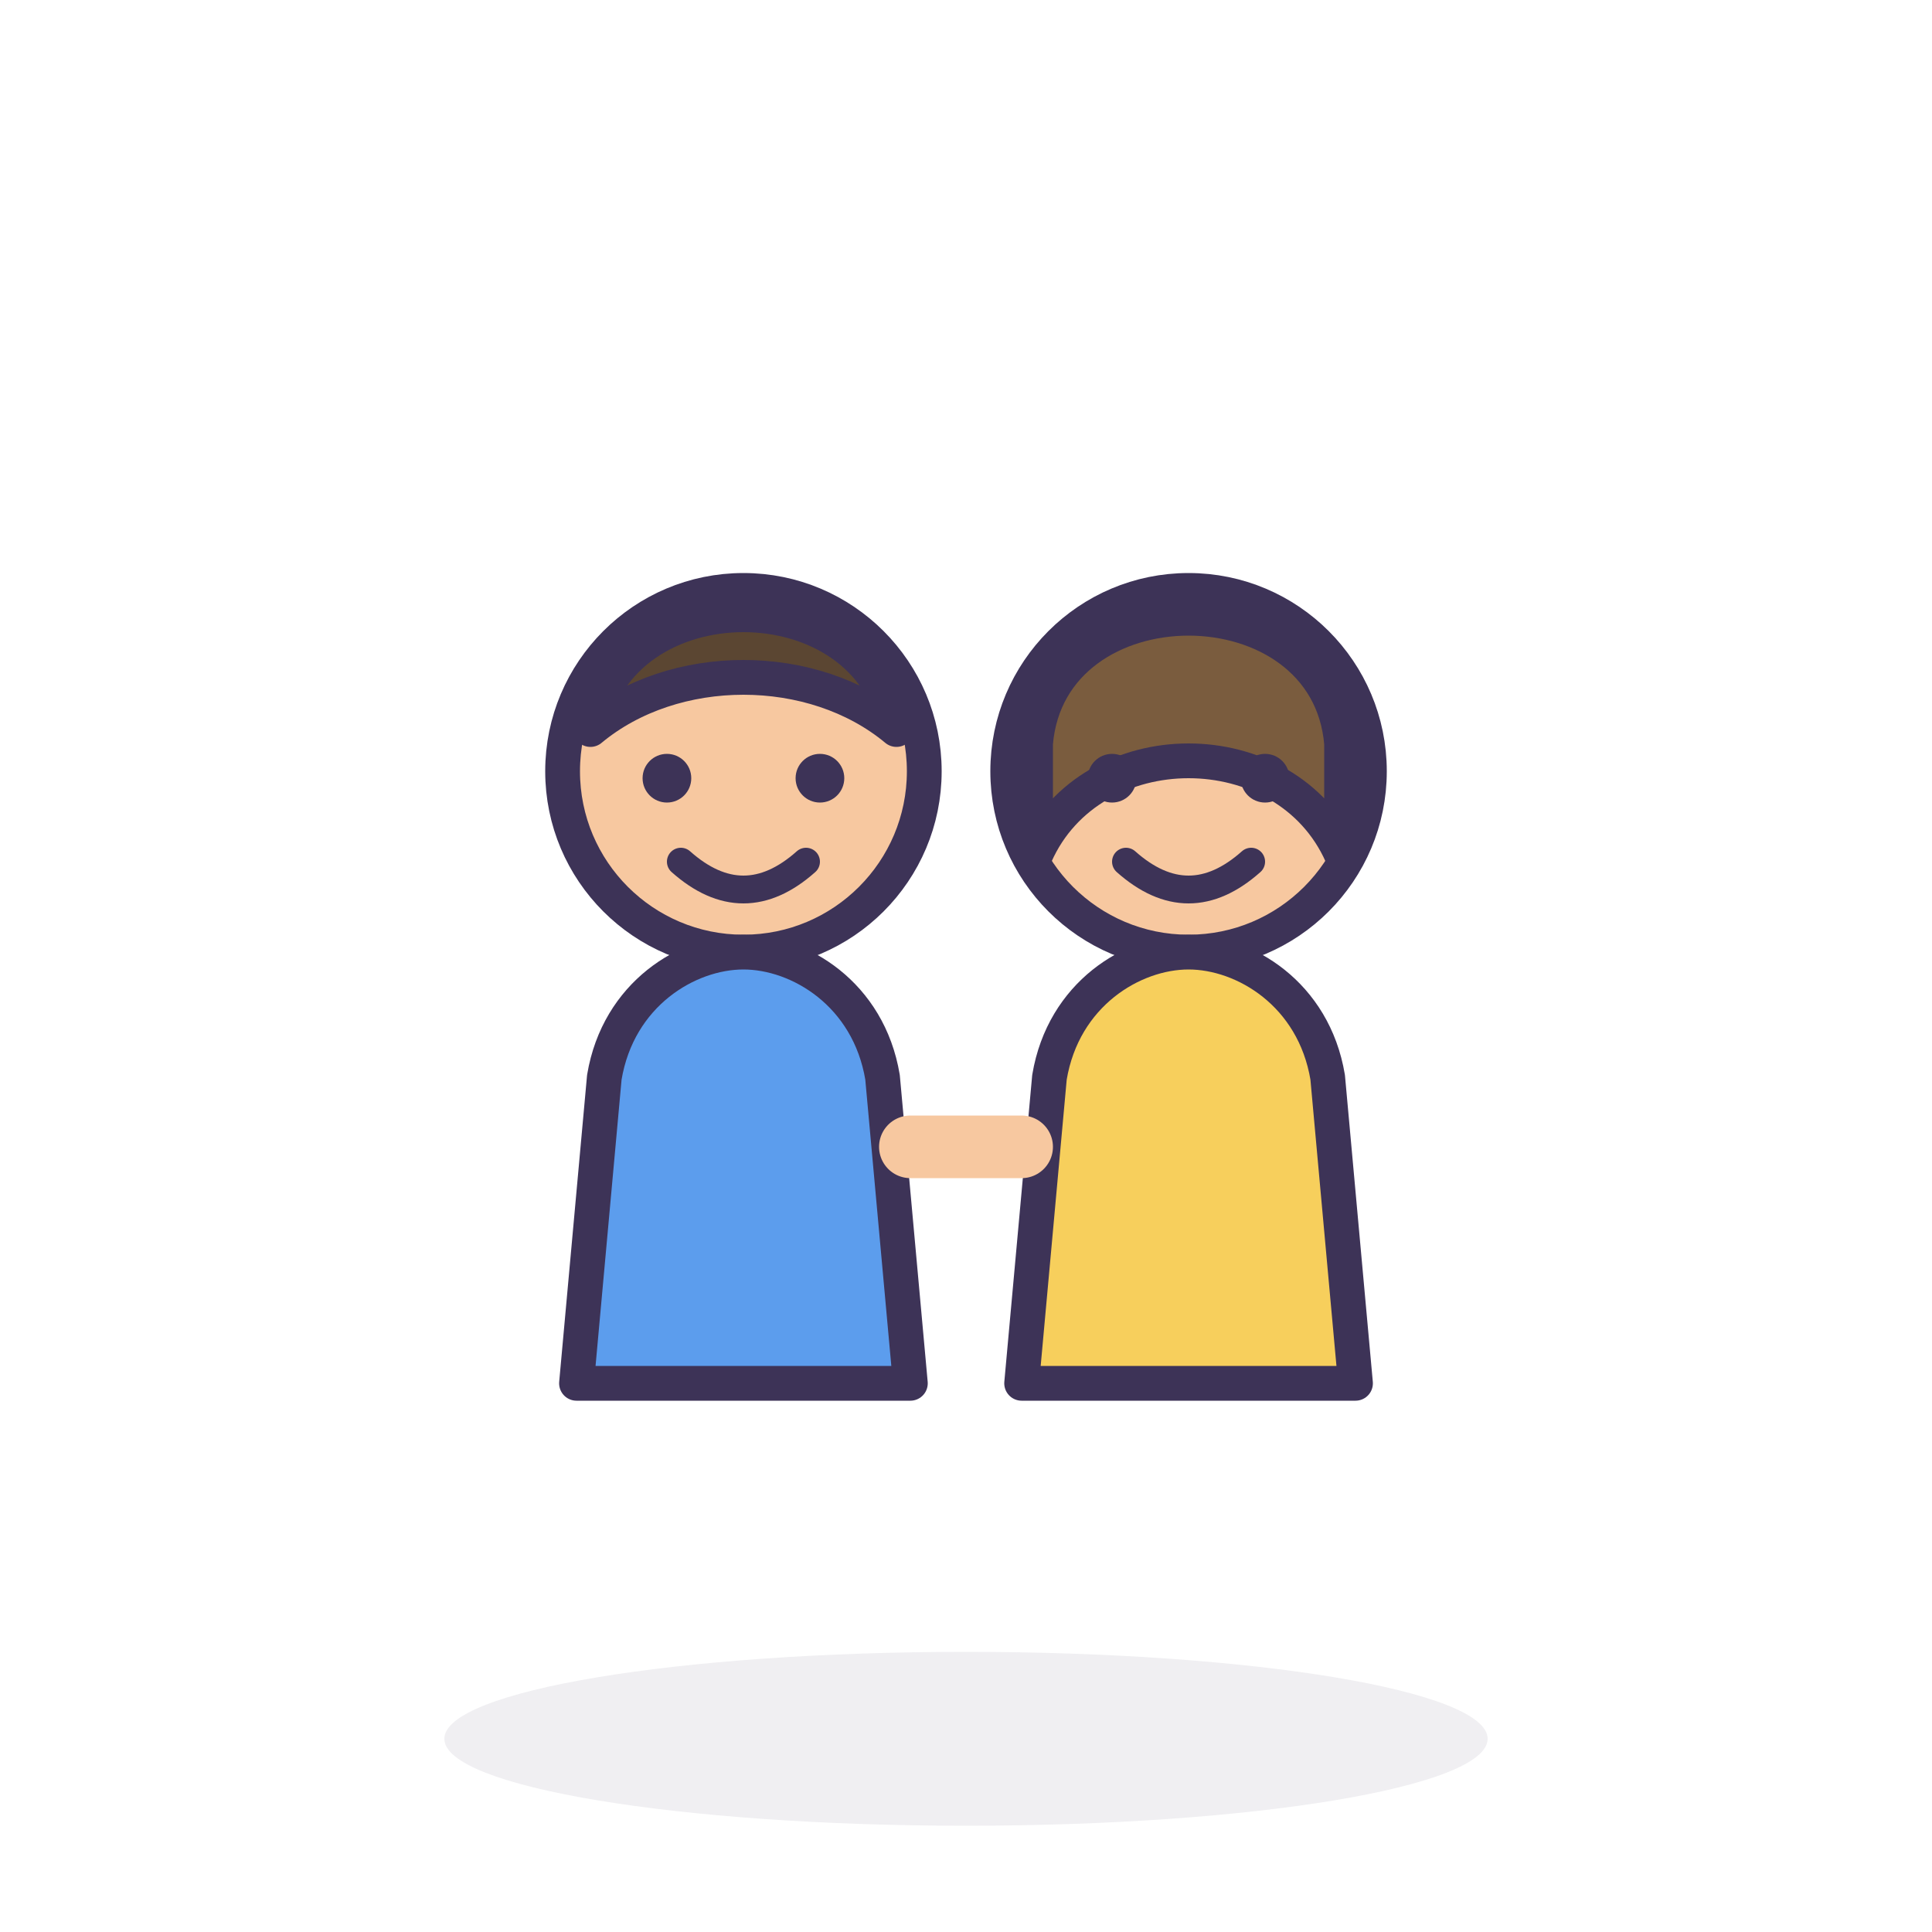
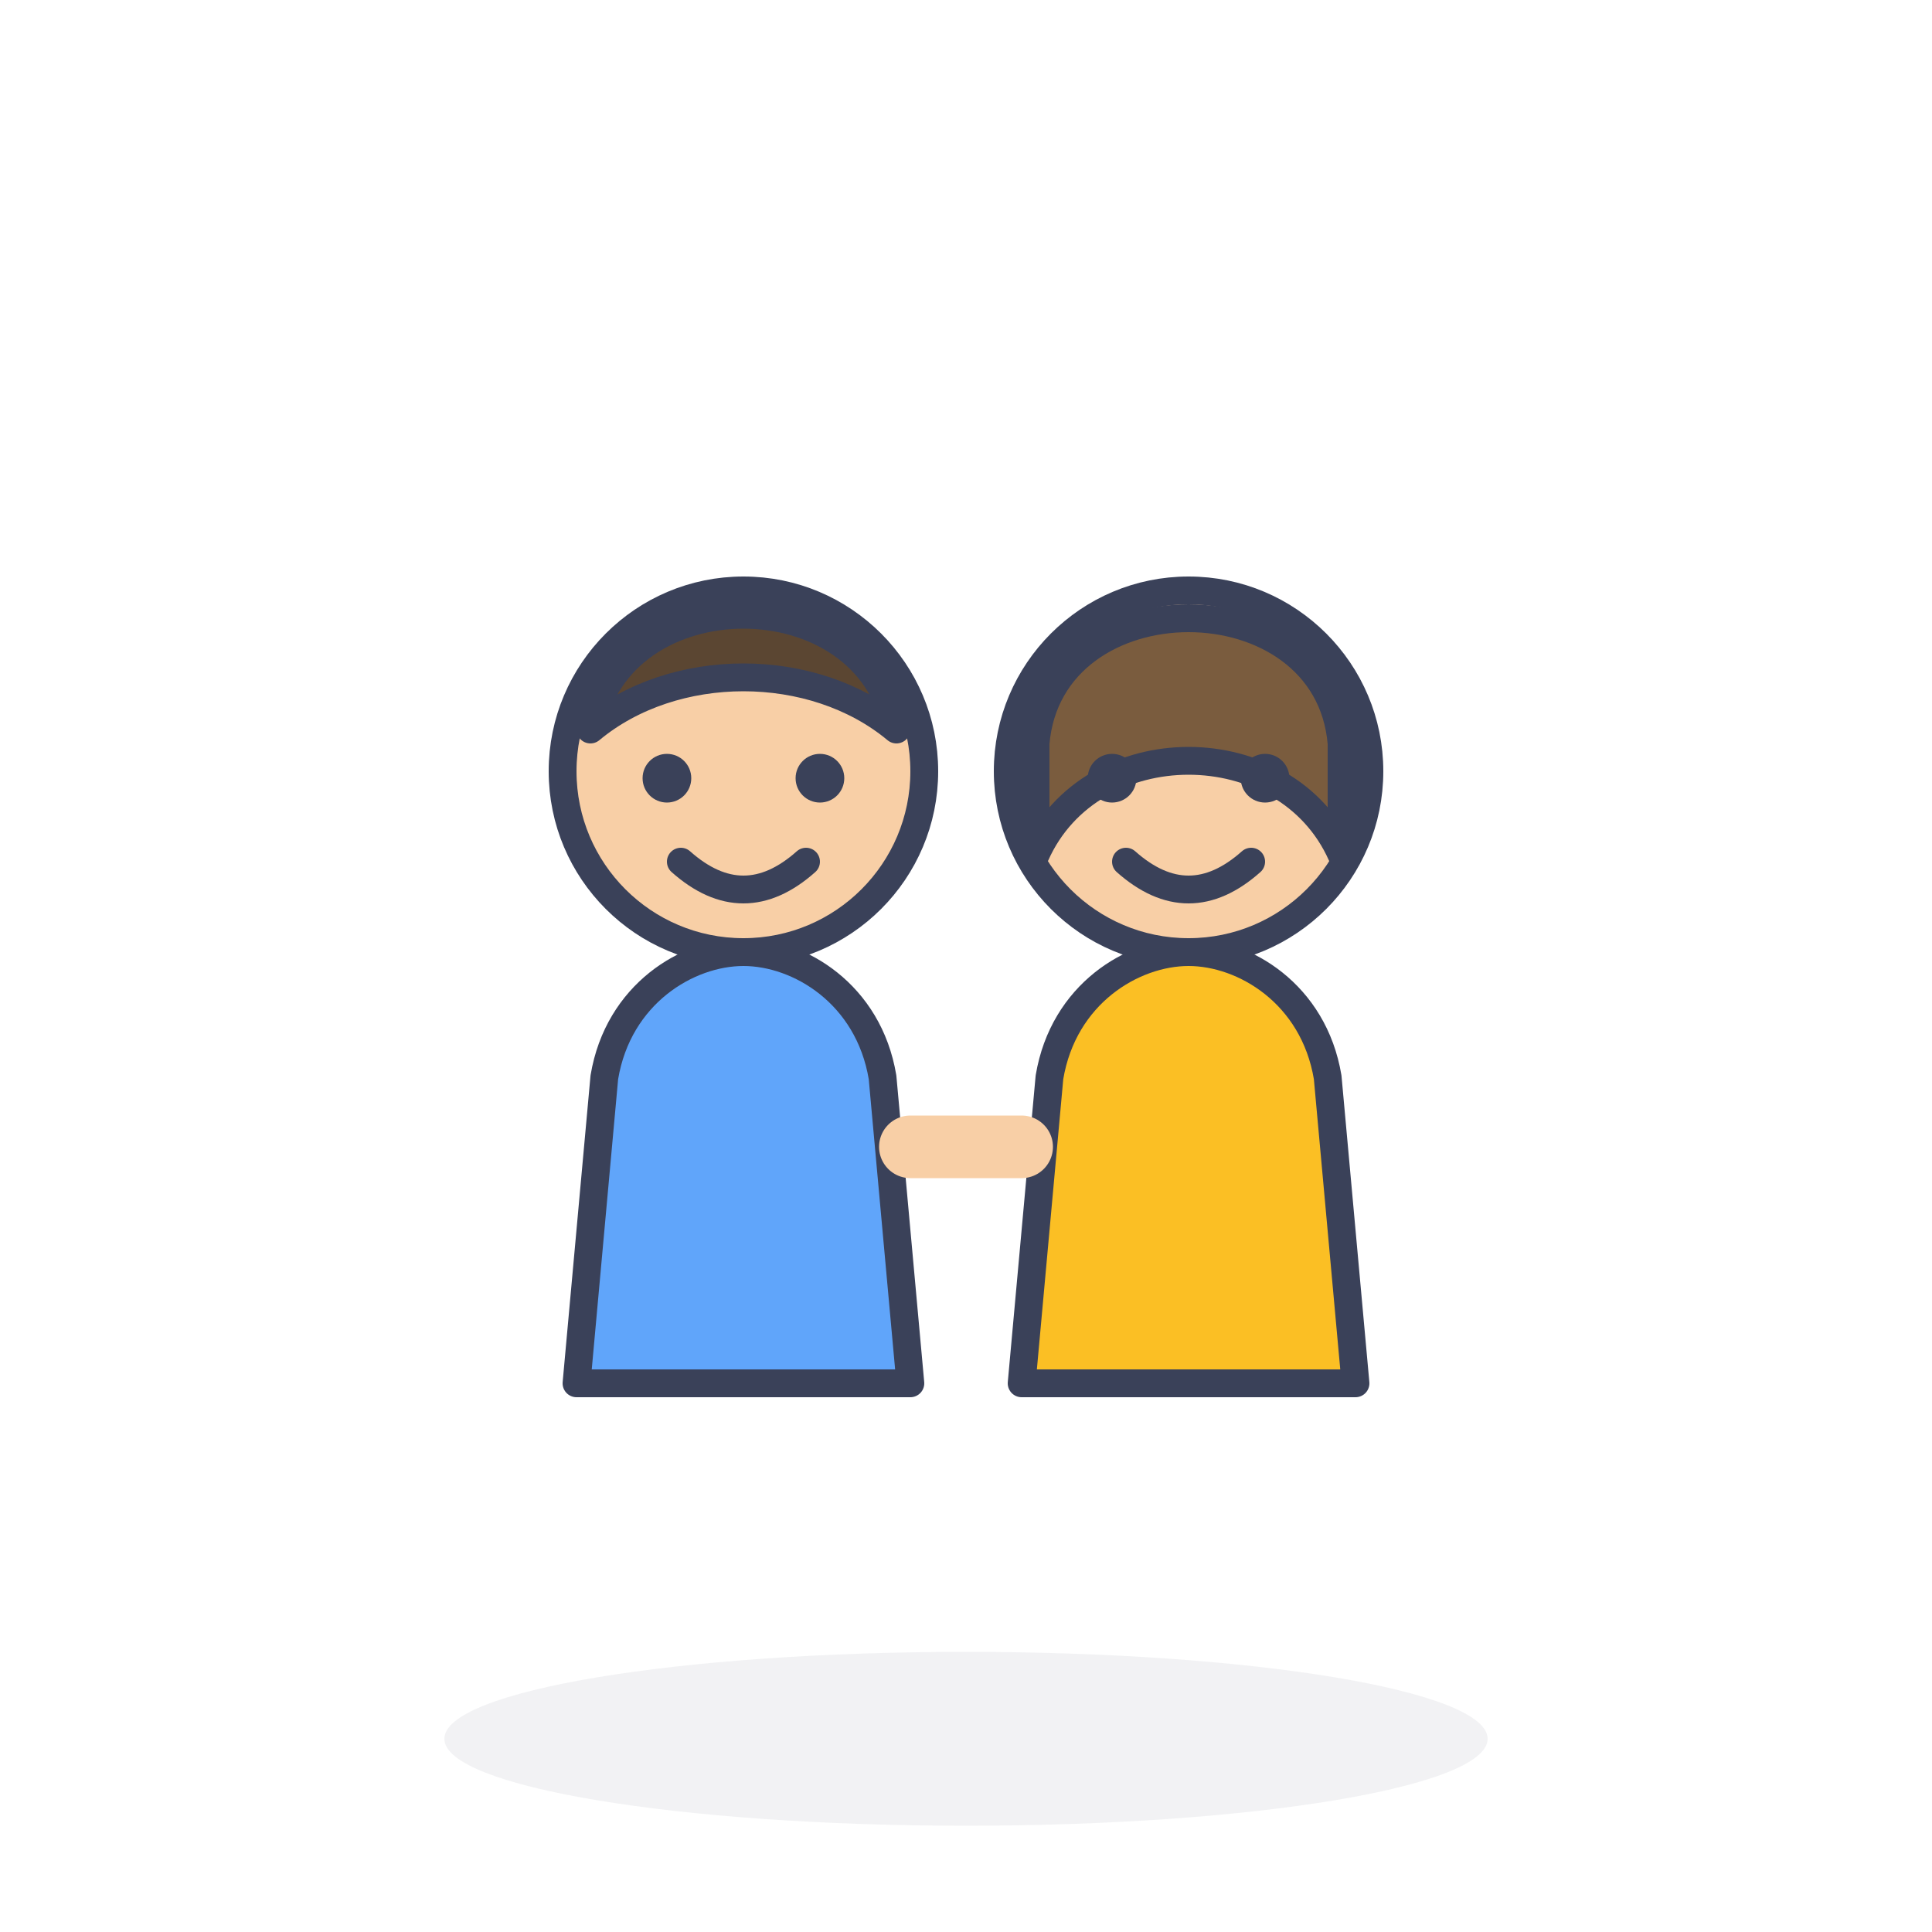
<svg xmlns="http://www.w3.org/2000/svg" viewBox="0 0 200 200" role="img">
-   <ellipse cx="100" cy="180" rx="54" ry="9" fill="#3d3357" opacity="0.08" />
+   <ellipse cx="100" cy="180" rx="54" ry="9" fill="#3a4159" opacity="0.07" />
  <g transform="translate(100 100) scale(0.72) translate(-100 -100)">
-     <circle cx="68" cy="72" r="26" fill="#f7c8a0" stroke="#3d3357" stroke-width="5" stroke-linecap="round" stroke-linejoin="round" />
-     <path d="M46 66 C50 44 86 44 90 66 C78 56 58 56 46 66 Z" fill="#5b4632" stroke="#3d3357" stroke-width="5" stroke-linecap="round" stroke-linejoin="round" />
-     <circle cx="57" cy="73" r="3.5" fill="#3d3357" />
-     <circle cx="79" cy="73" r="3.5" fill="#3d3357" />
-     <path d="M59 85 Q68 93 77 85" stroke="#3d3357" stroke-width="4" fill="none" stroke-linecap="round" />
-     <path d="M44 160 L48 116 C50 104 60 98 68 98 C76 98 86 104 88 116 L92 160 Z" fill="#5c9ded" stroke="#3d3357" stroke-width="5" stroke-linecap="round" stroke-linejoin="round" />
-     <circle cx="132" cy="72" r="26" fill="#f7c8a0" stroke="#3d3357" stroke-width="5" stroke-linecap="round" stroke-linejoin="round" />
-     <path d="M110 68 C112 44 152 44 154 68 L154 84 C146 66 118 66 110 84 Z" fill="#7a5c3e" stroke="#3d3357" stroke-width="5" stroke-linecap="round" stroke-linejoin="round" />
-     <circle cx="121" cy="73" r="3.5" fill="#3d3357" />
-     <circle cx="143" cy="73" r="3.5" fill="#3d3357" />
-     <path d="M123 85 Q132 93 141 85" stroke="#3d3357" stroke-width="4" fill="none" stroke-linecap="round" />
-     <path d="M108 160 L112 116 C114 104 124 98 132 98 C140 98 150 104 152 116 L156 160 Z" fill="#f7cf5c" stroke="#3d3357" stroke-width="5" stroke-linecap="round" stroke-linejoin="round" />
-     <line x1="92" y1="126" x2="108" y2="126" stroke="#f7c8a0" stroke-width="9" stroke-linecap="round" />
+     <circle cx="68" cy="72" r="26" fill="#f8cfa6" stroke="#3a4159" stroke-width="4" stroke-linecap="round" stroke-linejoin="round" />
+     <path d="M46 66 C50 44 86 44 90 66 C78 56 58 56 46 66 Z" fill="#5b4632" stroke="#3a4159" stroke-width="4" stroke-linecap="round" stroke-linejoin="round" />
+     <circle cx="57" cy="73" r="3.5" fill="#3a4159" />
+     <circle cx="79" cy="73" r="3.5" fill="#3a4159" />
+     <path d="M59 85 Q68 93 77 85" stroke="#3a4159" stroke-width="4" fill="none" stroke-linecap="round" />
+     <path d="M44 160 L48 116 C50 104 60 98 68 98 C76 98 86 104 88 116 L92 160 Z" fill="#60a5fa" stroke="#3a4159" stroke-width="4" stroke-linecap="round" stroke-linejoin="round" />
+     <circle cx="132" cy="72" r="26" fill="#f8cfa6" stroke="#3a4159" stroke-width="4" stroke-linecap="round" stroke-linejoin="round" />
+     <path d="M110 68 C112 44 152 44 154 68 L154 84 C146 66 118 66 110 84 Z" fill="#7a5c3e" stroke="#3a4159" stroke-width="4" stroke-linecap="round" stroke-linejoin="round" />
+     <circle cx="121" cy="73" r="3.5" fill="#3a4159" />
+     <circle cx="143" cy="73" r="3.5" fill="#3a4159" />
+     <path d="M123 85 Q132 93 141 85" stroke="#3a4159" stroke-width="4" fill="none" stroke-linecap="round" />
+     <path d="M108 160 L112 116 C114 104 124 98 132 98 C140 98 150 104 152 116 L156 160 Z" fill="#fbbf24" stroke="#3a4159" stroke-width="4" stroke-linecap="round" stroke-linejoin="round" />
+     <line x1="92" y1="126" x2="108" y2="126" stroke="#f8cfa6" stroke-width="9" stroke-linecap="round" />
  </g>
</svg>
